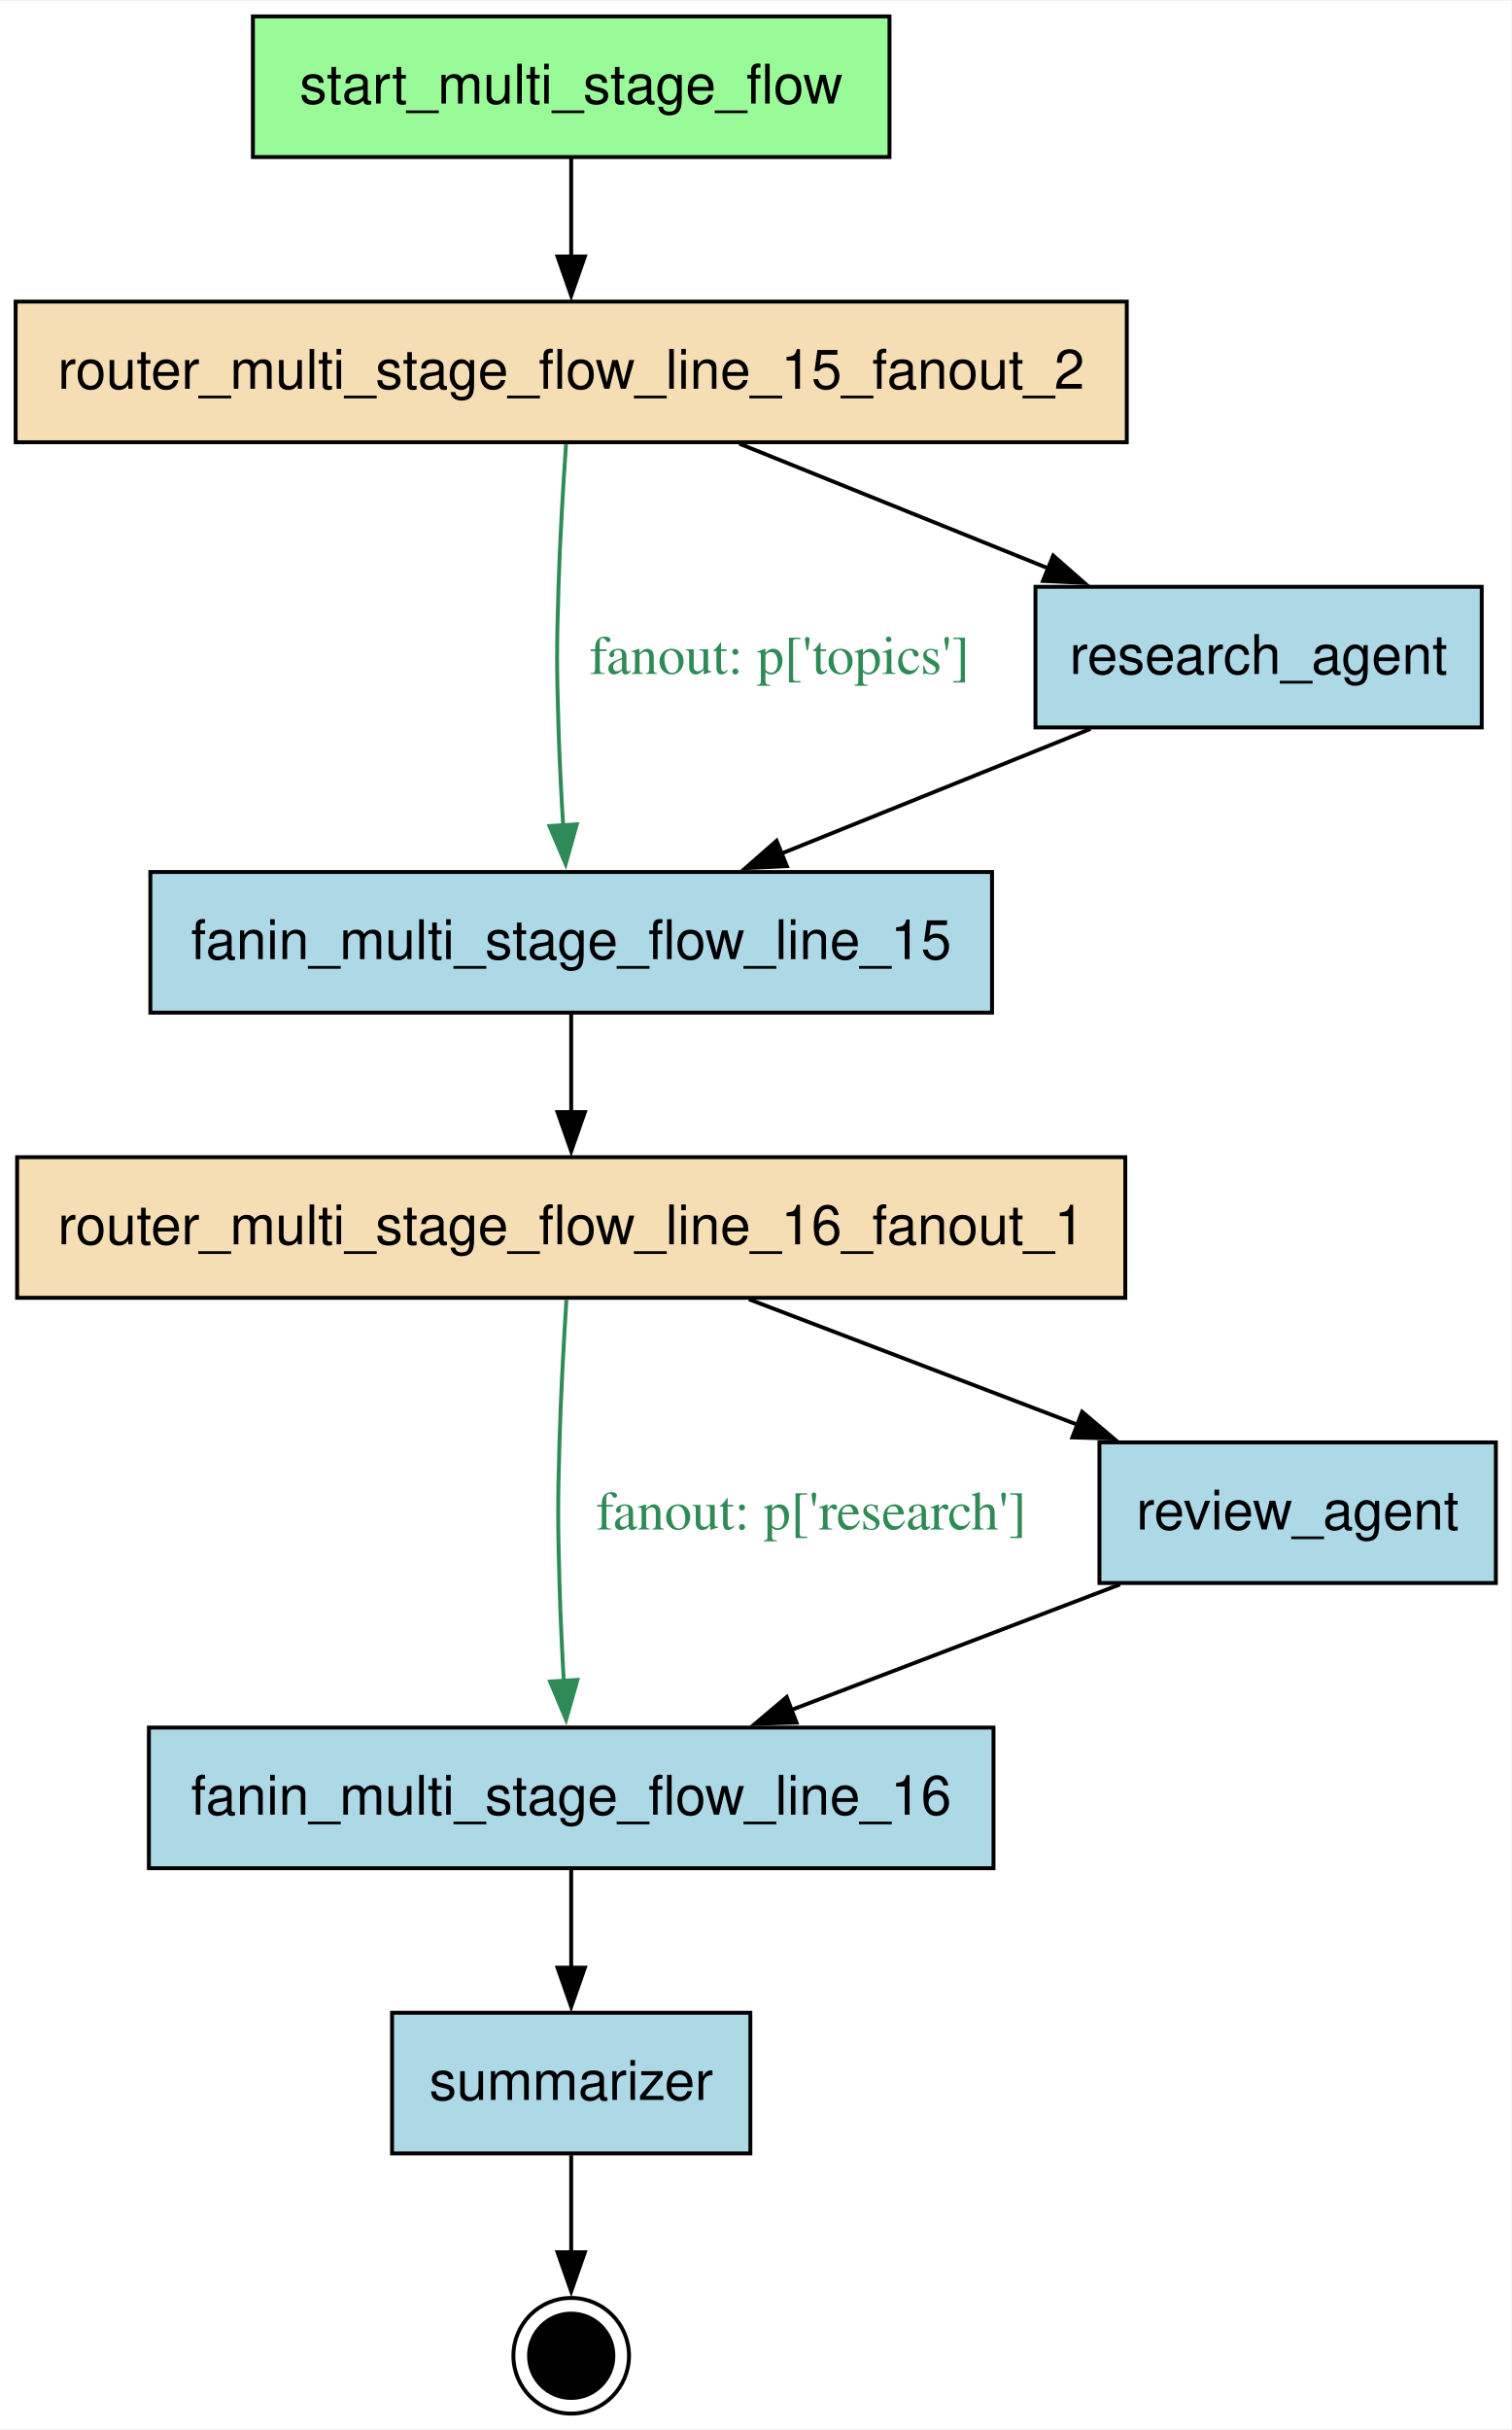
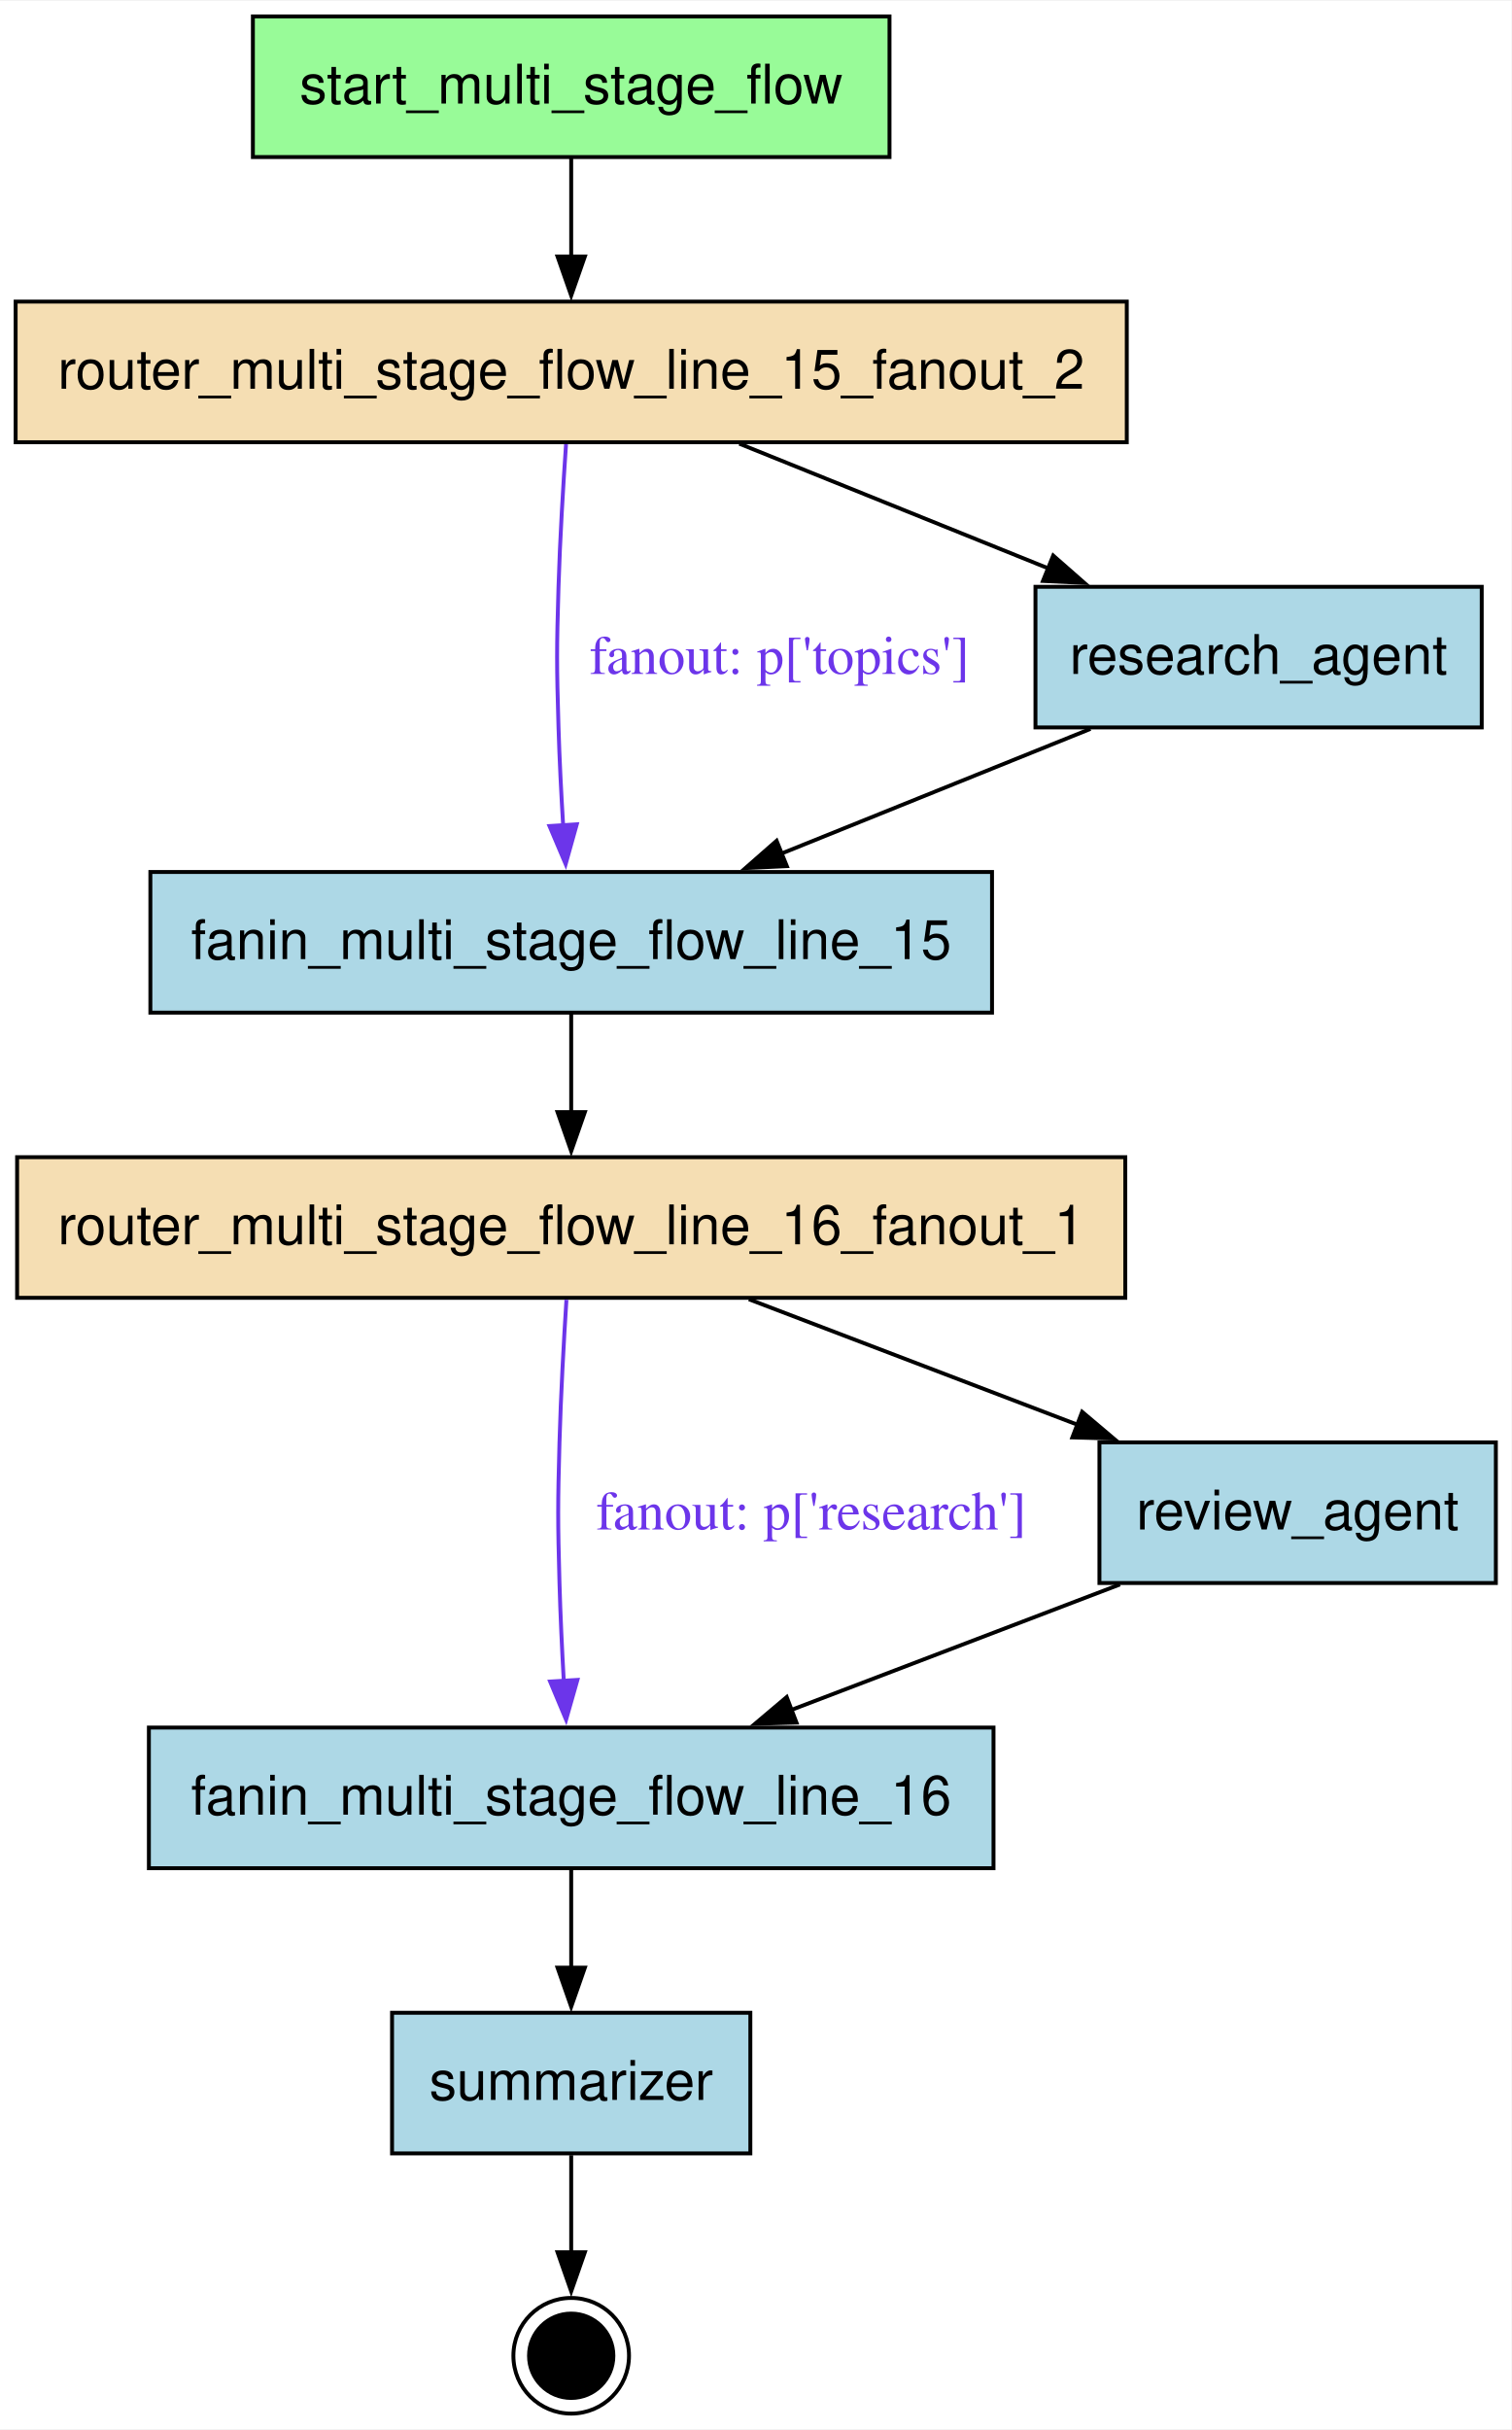
<svg xmlns="http://www.w3.org/2000/svg" width="387pt" height="622pt" viewBox="0.00 0.00 387.00 621.60">
  <g id="graph0" class="graph" transform="scale(1 1) rotate(0) translate(4 617.6)">
    <polygon fill="white" stroke="none" points="-4,4 -4,-617.6 383,-617.6 383,4 -4,4" />
    <g id="node1" class="node">
      <polygon fill="palegreen" stroke="black" points="223.75,-613.6 60.75,-613.6 60.75,-577.6 223.75,-577.6 223.75,-613.6" />
      <text text-anchor="middle" x="142.25" y="-591.3" font-family="Helvetica,sans-Serif" font-size="14.00">start_multi_stage_flow</text>
    </g>
    <g id="node6" class="node">
      <polygon fill="wheat" stroke="black" points="284.5,-540.6 0,-540.6 0,-504.6 284.5,-504.6 284.5,-540.6" />
      <text text-anchor="middle" x="142.25" y="-518.3" font-family="Helvetica,sans-Serif" font-size="14.00">router_multi_stage_flow_line_15_fanout_2</text>
    </g>
    <g id="edge1" class="edge">
      <path fill="none" stroke="black" d="M142.25,-577.41C142.25,-569.83 142.25,-560.7 142.25,-552.14" />
      <polygon fill="black" stroke="black" points="145.75,-552.14 142.25,-542.14 138.75,-552.14 145.75,-552.14" />
    </g>
    <g id="node2" class="node">
      <polygon fill="lightblue" stroke="black" points="250,-394.6 34.5,-394.6 34.5,-358.6 250,-358.6 250,-394.6" />
      <text text-anchor="middle" x="142.25" y="-372.3" font-family="Helvetica,sans-Serif" font-size="14.00">fanin_multi_stage_flow_line_15</text>
    </g>
    <g id="node7" class="node">
      <polygon fill="wheat" stroke="black" points="284.12,-321.6 0.38,-321.6 0.38,-285.6 284.12,-285.6 284.12,-321.6" />
      <text text-anchor="middle" x="142.25" y="-299.3" font-family="Helvetica,sans-Serif" font-size="14.00">router_multi_stage_flow_line_16_fanout_1</text>
    </g>
    <g id="edge7" class="edge">
      <path fill="none" stroke="black" d="M142.25,-358.41C142.25,-350.83 142.25,-341.7 142.25,-333.14" />
      <polygon fill="black" stroke="black" points="145.75,-333.14 142.25,-323.14 138.75,-333.14 145.75,-333.14" />
    </g>
    <g id="node3" class="node">
      <polygon fill="lightblue" stroke="black" points="250.38,-175.6 34.12,-175.6 34.12,-139.6 250.38,-139.6 250.38,-175.6" />
      <text text-anchor="middle" x="142.25" y="-153.3" font-family="Helvetica,sans-Serif" font-size="14.00">fanin_multi_stage_flow_line_16</text>
    </g>
    <g id="node8" class="node">
      <polygon fill="lightblue" stroke="black" points="188.12,-102.6 96.38,-102.6 96.38,-66.6 188.12,-66.6 188.12,-102.6" />
      <text text-anchor="middle" x="142.25" y="-80.3" font-family="Helvetica,sans-Serif" font-size="14.00">summarizer</text>
    </g>
    <g id="edge3" class="edge">
      <path fill="none" stroke="black" d="M142.25,-139.41C142.25,-131.83 142.25,-122.7 142.25,-114.14" />
      <polygon fill="black" stroke="black" points="145.75,-114.14 142.25,-104.14 138.75,-114.14 145.75,-114.14" />
    </g>
    <g id="node4" class="node">
      <polygon fill="lightblue" stroke="black" points="375.38,-467.6 261.12,-467.6 261.12,-431.6 375.38,-431.6 375.38,-467.6" />
      <text text-anchor="middle" x="318.25" y="-445.3" font-family="Helvetica,sans-Serif" font-size="14.00">research_agent</text>
    </g>
    <g id="edge9" class="edge">
      <path fill="none" stroke="black" d="M275.2,-431.23C251.33,-421.6 221.44,-409.55 196.05,-399.3" />
      <polygon fill="black" stroke="black" points="197.46,-396.1 186.87,-395.6 194.84,-402.59 197.46,-396.1" />
    </g>
    <g id="node5" class="node">
      <polygon fill="lightblue" stroke="black" points="379,-248.6 277.5,-248.6 277.5,-212.6 379,-212.6 379,-248.6" />
      <text text-anchor="middle" x="328.25" y="-226.3" font-family="Helvetica,sans-Serif" font-size="14.00">review_agent</text>
    </g>
    <g id="edge5" class="edge">
      <path fill="none" stroke="black" d="M282.75,-212.23C257.3,-202.52 225.37,-190.33 198.39,-180.03" />
      <polygon fill="black" stroke="black" points="199.93,-176.87 189.34,-176.58 197.43,-183.41 199.93,-176.87" />
    </g>
    <g id="edge6" class="edge">
-       <path fill="none" stroke="#2e8b57" d="M140.93,-504.1C140.2,-493.54 139.37,-479.8 139,-467.6 138.52,-451.61 138.52,-447.59 139,-431.6 139.25,-423.4 139.7,-414.51 140.2,-406.35" />
-       <polygon fill="#2e8b57" stroke="#2e8b57" points="143.68,-406.81 140.83,-396.61 136.69,-406.36 143.68,-406.81" />
-       <text text-anchor="middle" x="195.62" y="-445.3" font-family="Times,serif" font-size="14.00" fill="#2e8b57">fanout: p['topics']</text>
+       <path fill="none" stroke="#6c35ea" d="M140.93,-504.1C140.2,-493.54 139.37,-479.8 139,-467.6 138.52,-451.61 138.52,-447.59 139,-431.6 139.25,-423.4 139.7,-414.51 140.2,-406.35" />
+       <polygon fill="#6c35ea" stroke="#6c35ea" points="143.68,-406.81 140.83,-396.61 136.69,-406.36 143.68,-406.81" />
+       <text text-anchor="middle" x="195.62" y="-445.3" font-family="Times,serif" font-size="14.00" fill="#6c35ea">fanout: p['topics']</text>
    </g>
    <g id="edge8" class="edge">
      <path fill="none" stroke="black" d="M185.3,-504.23C209.17,-494.6 239.06,-482.55 264.45,-472.3" />
      <polygon fill="black" stroke="black" points="265.66,-475.59 273.63,-468.6 263.04,-469.1 265.66,-475.59" />
    </g>
    <g id="edge2" class="edge">
-       <path fill="none" stroke="#2e8b57" d="M141.03,-285.1C140.36,-274.54 139.59,-260.8 139.25,-248.6 138.81,-232.61 138.81,-228.59 139.25,-212.6 139.48,-204.4 139.9,-195.51 140.36,-187.36" />
-       <polygon fill="#2e8b57" stroke="#2e8b57" points="143.84,-187.8 140.94,-177.61 136.85,-187.38 143.84,-187.8" />
-       <text text-anchor="middle" x="203.75" y="-226.3" font-family="Times,serif" font-size="14.00" fill="#2e8b57">fanout: p['research']</text>
+       <path fill="none" stroke="#6c35ea" d="M141.03,-285.1C140.36,-274.54 139.59,-260.8 139.25,-248.6 138.81,-232.61 138.81,-228.59 139.25,-212.6 139.48,-204.4 139.9,-195.51 140.36,-187.36" />
+       <polygon fill="#6c35ea" stroke="#6c35ea" points="143.84,-187.8 140.94,-177.61 136.85,-187.38 143.84,-187.8" />
+       <text text-anchor="middle" x="203.75" y="-226.3" font-family="Times,serif" font-size="14.00" fill="#6c35ea">fanout: p['research']</text>
    </g>
    <g id="edge4" class="edge">
      <path fill="none" stroke="black" d="M187.75,-285.23C213.2,-275.52 245.13,-263.33 272.11,-253.03" />
      <polygon fill="black" stroke="black" points="273.07,-256.41 281.16,-249.58 270.57,-249.87 273.07,-256.41" />
    </g>
    <g id="node9" class="node">
      <ellipse fill="black" stroke="black" cx="142.25" cy="-14.8" rx="10.8" ry="10.8" />
      <ellipse fill="none" stroke="black" cx="142.25" cy="-14.8" rx="14.8" ry="14.8" />
    </g>
    <g id="edge10" class="edge">
      <path fill="none" stroke="black" d="M142.25,-66.14C142.25,-58.55 142.25,-49.5 142.25,-41.19" />
      <polygon fill="black" stroke="black" points="145.75,-41.3 142.25,-31.3 138.75,-41.3 145.75,-41.3" />
    </g>
  </g>
</svg>
